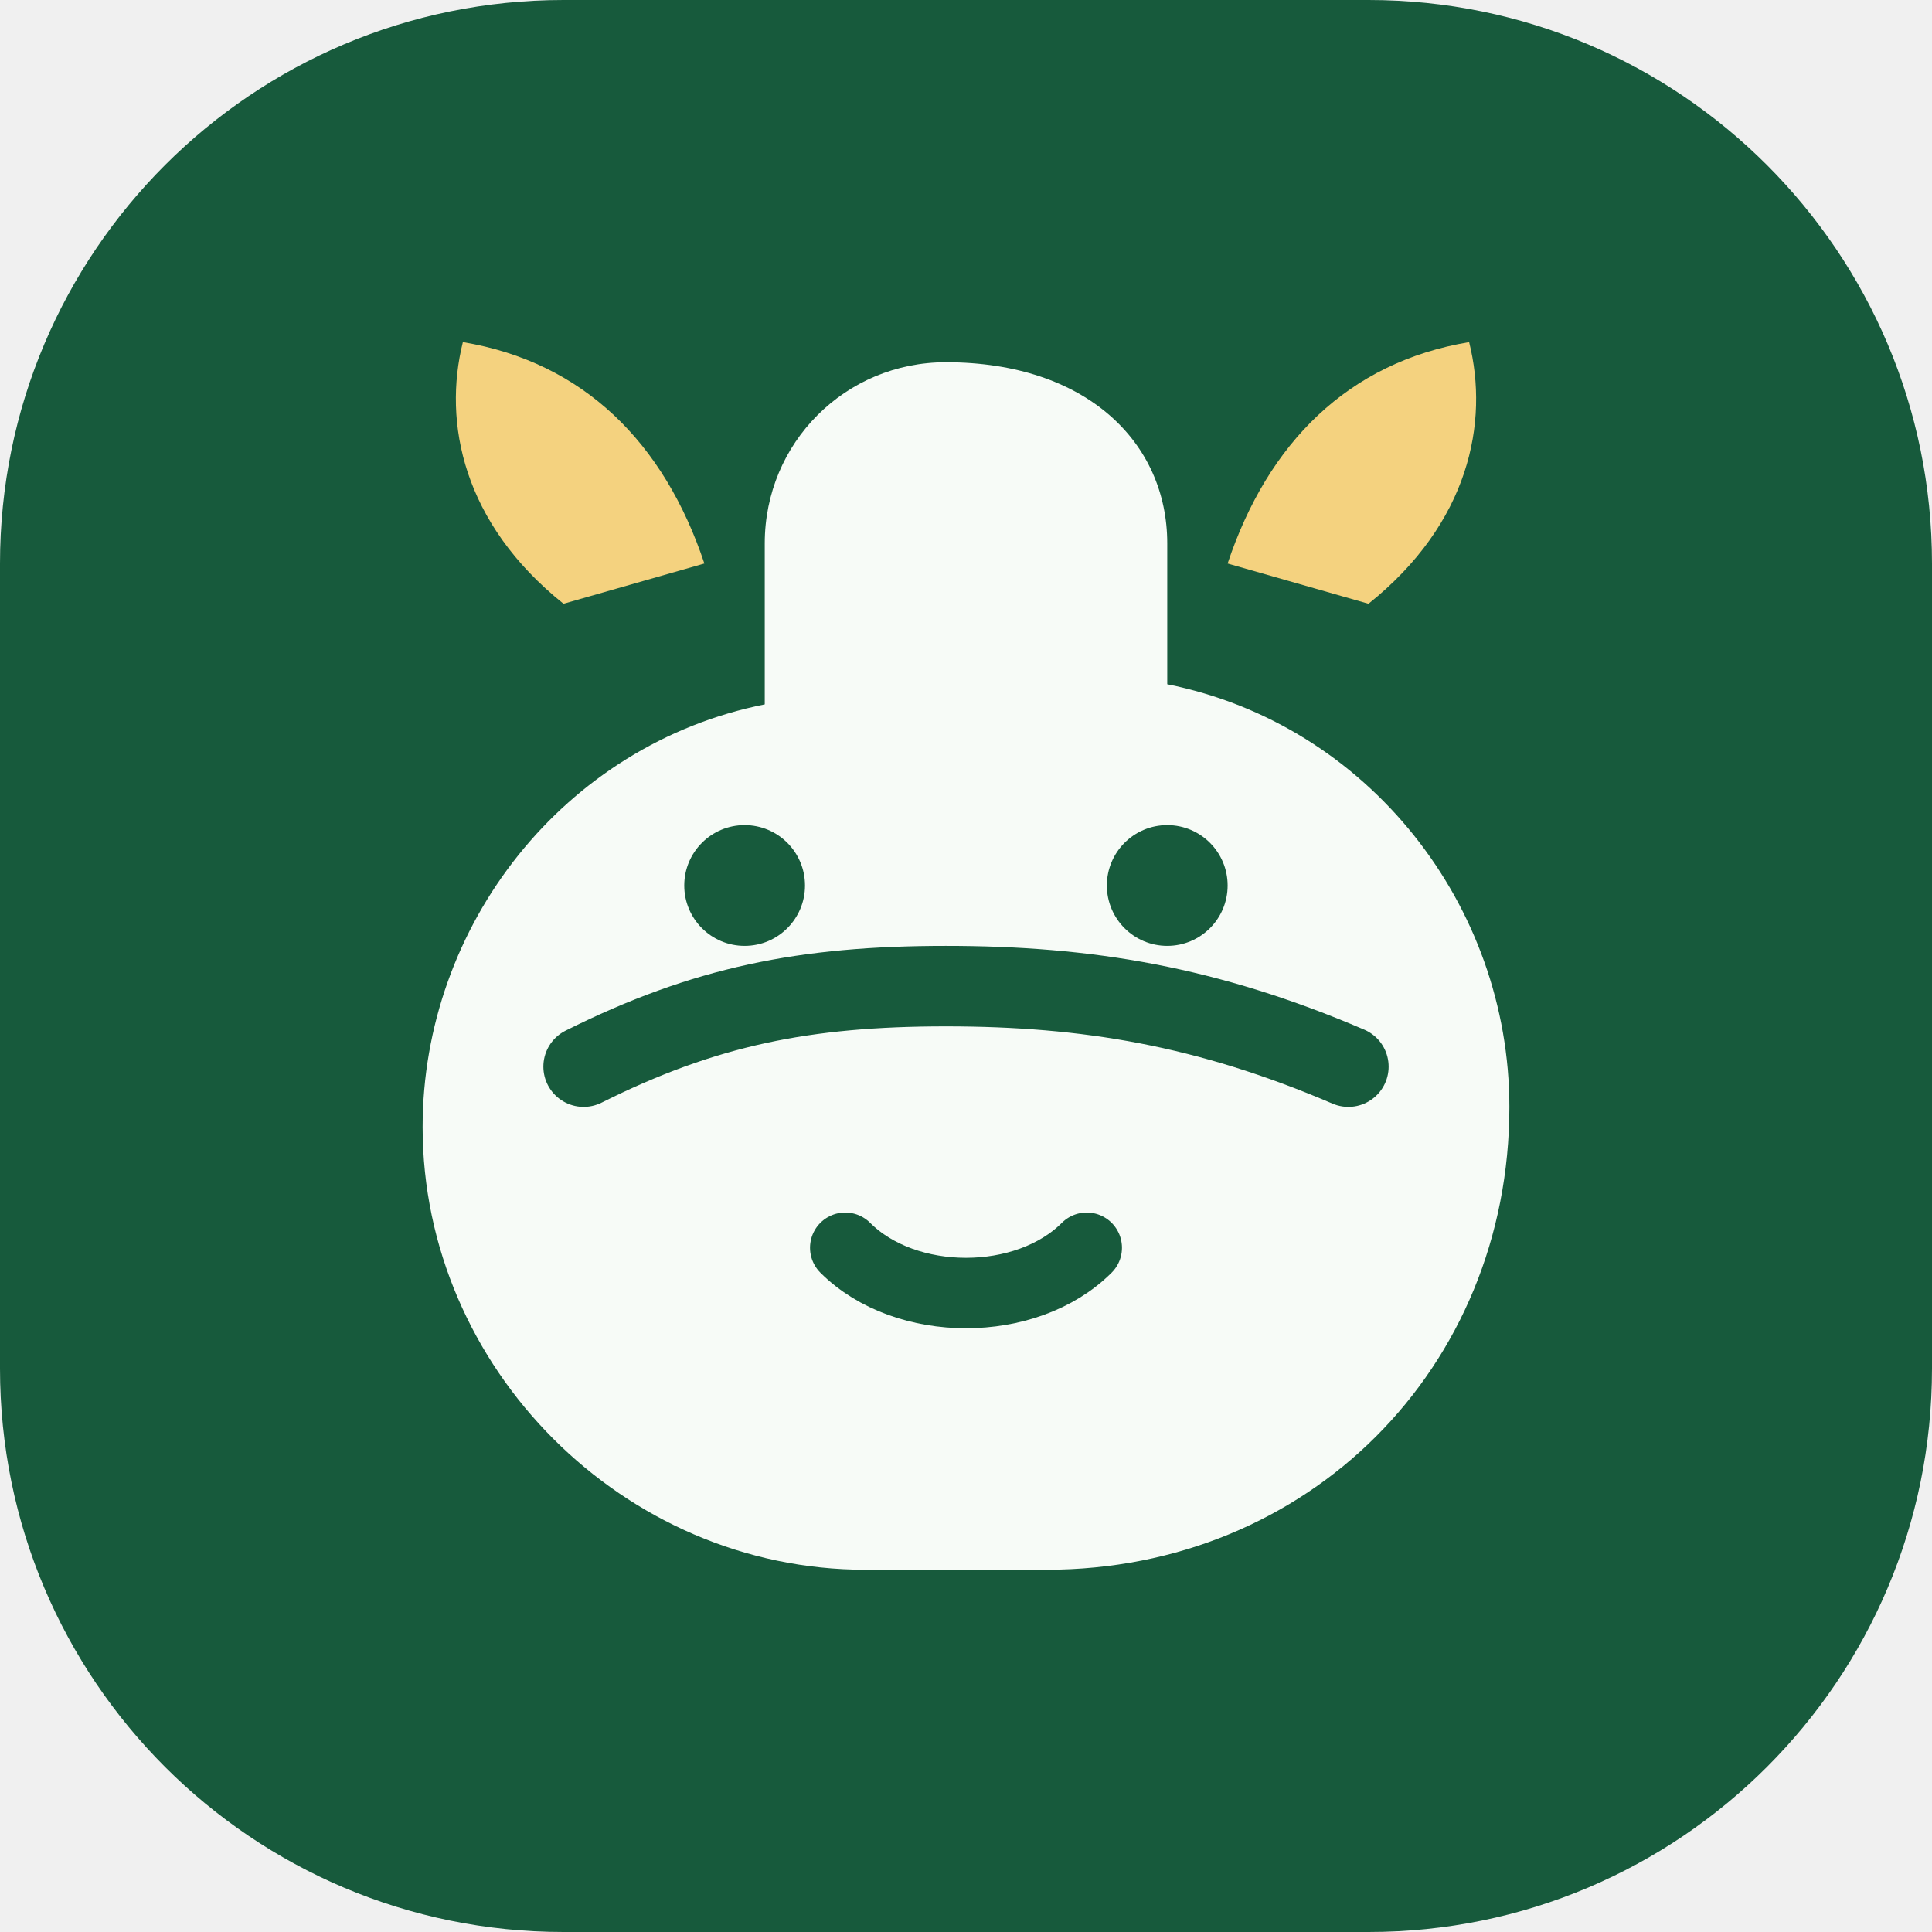
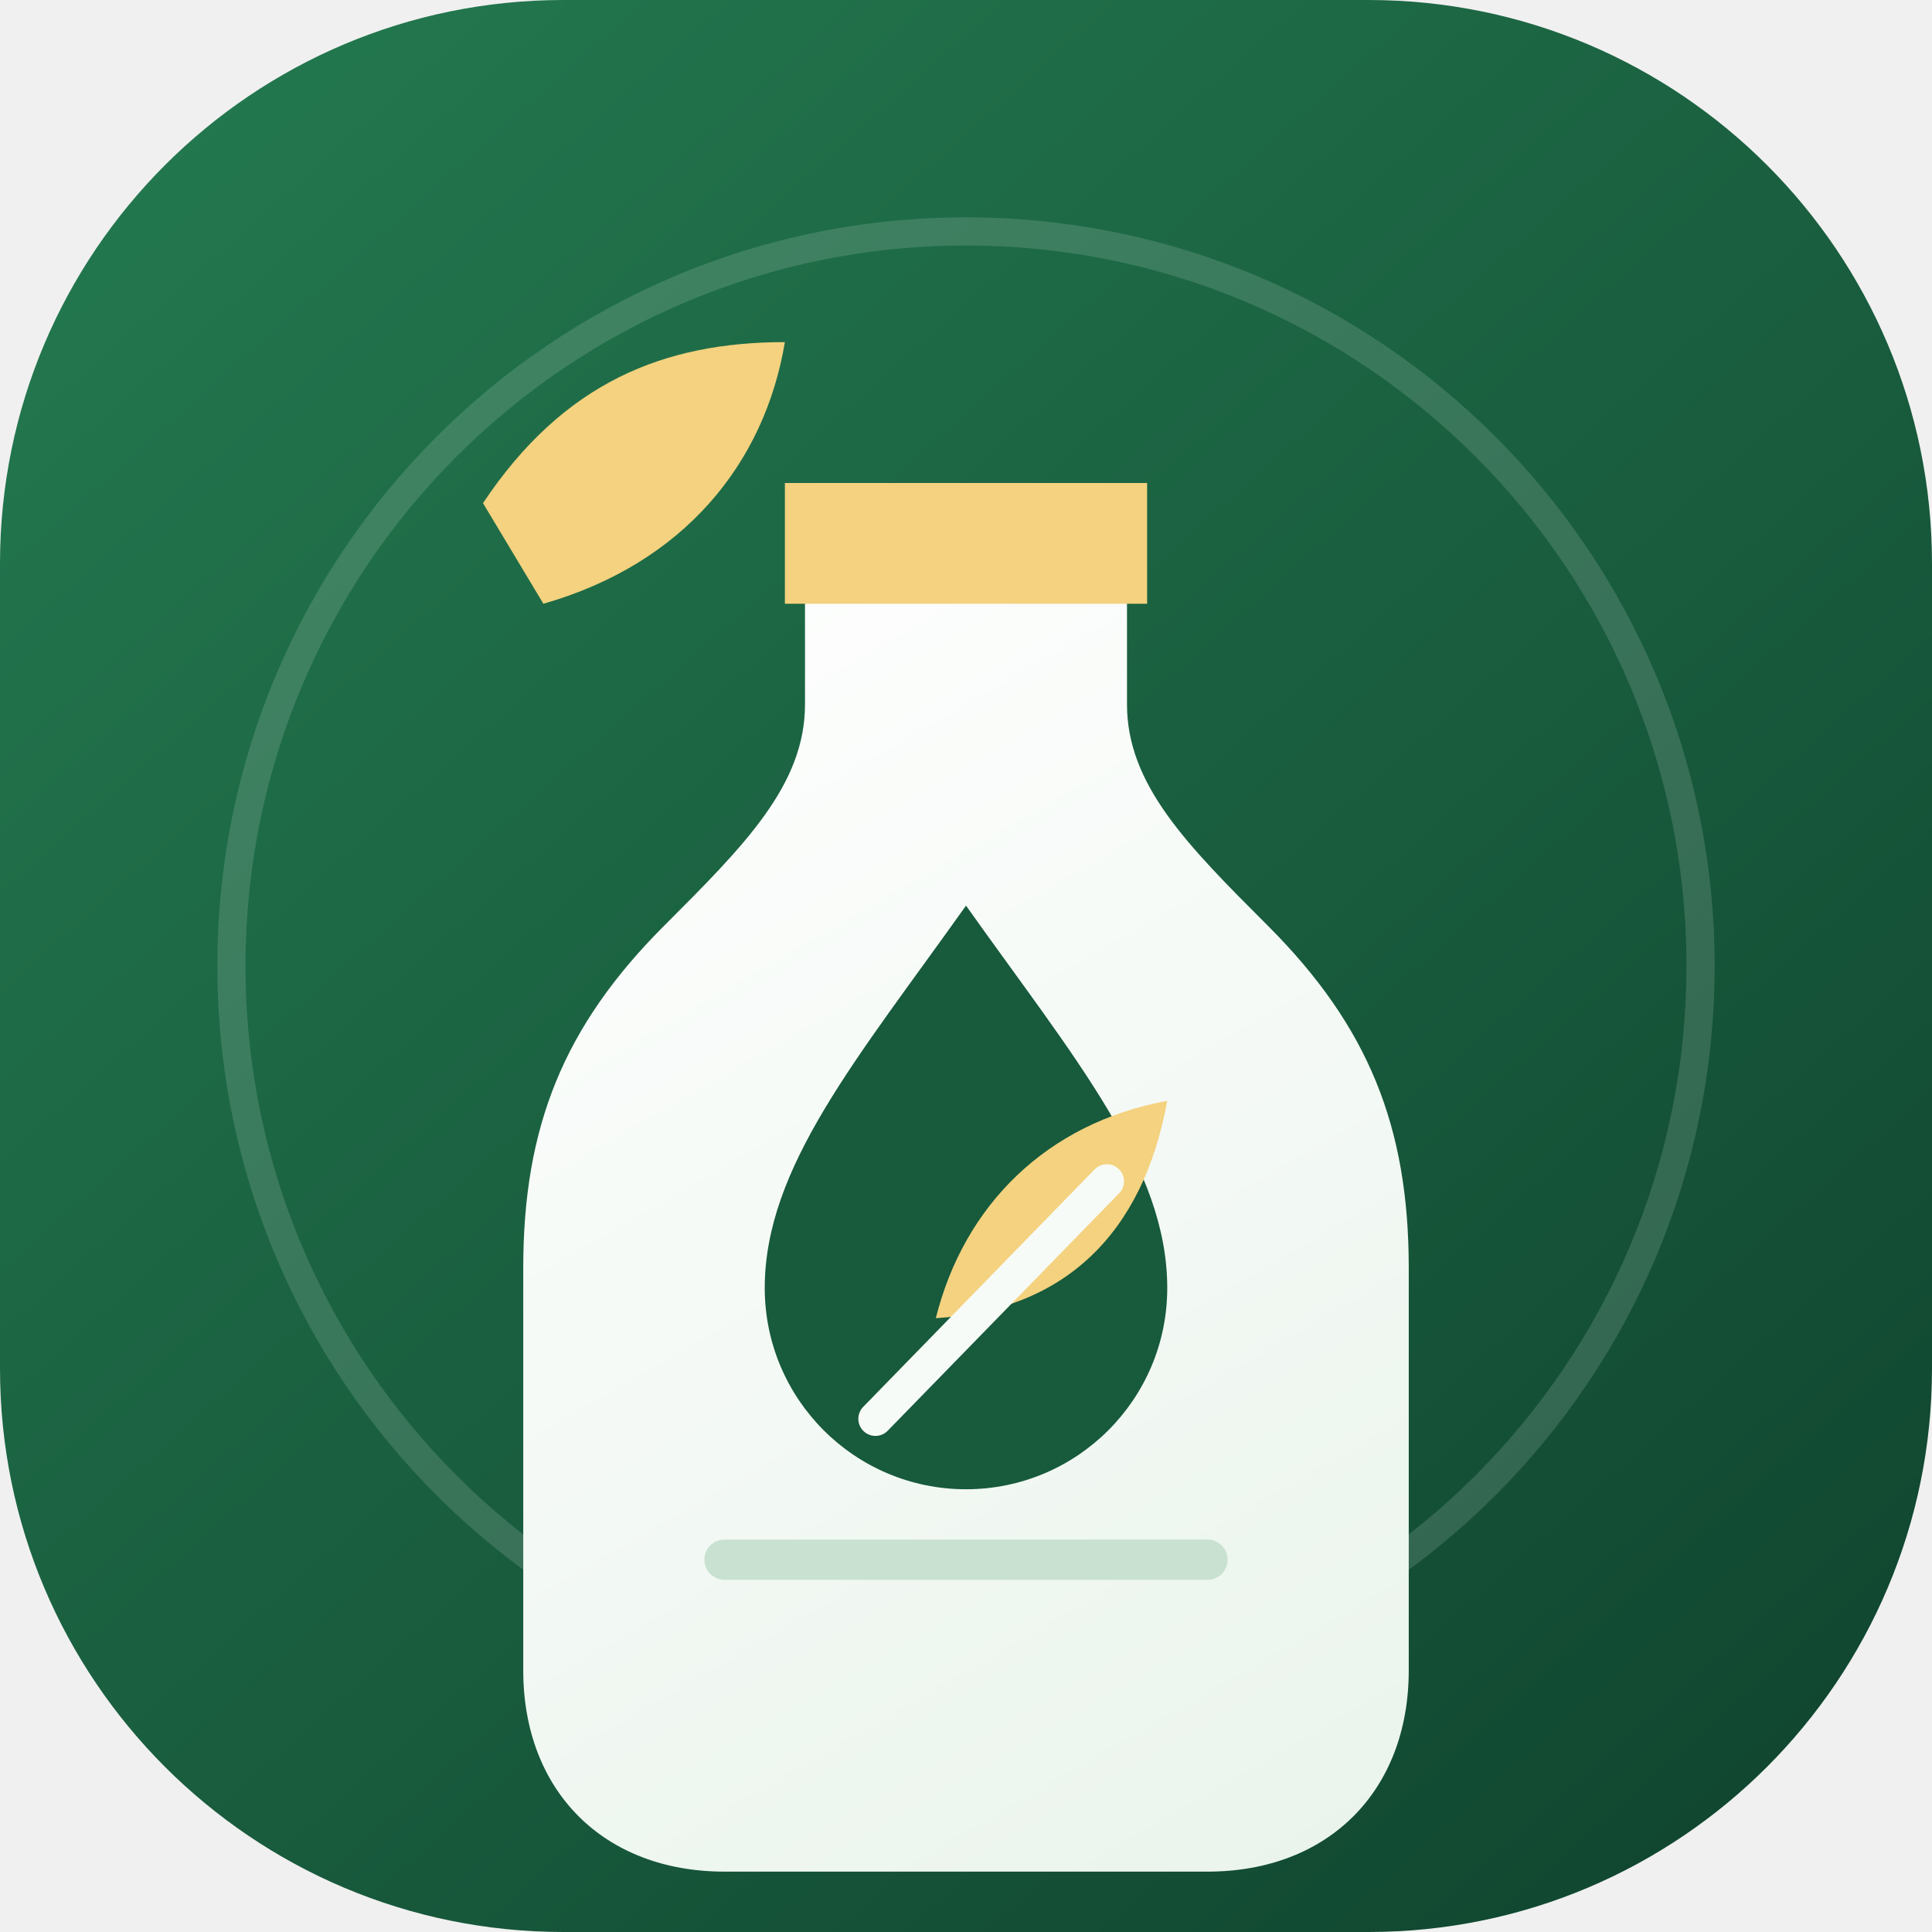
- <svg xmlns="http://www.w3.org/2000/svg" viewBox="0 0 96 96">
-   <rect width="96" height="96" rx="28" fill="#175a3c" />
-   <path d="M47 18c-5 0-9 4-9 9v8c-10 2-17 11-17 21 0 12 10 22 22 22h9c13 0 23-10 23-23 0-10-7-19-17-21v-7c0-5-4-9-11-9Z" fill="#f7fbf7" />
-   <path d="M29 53c6-3 11-4 18-4s13 1 20 4" fill="none" stroke="#175a3c" stroke-width="4" stroke-linecap="round" />
-   <circle cx="37" cy="44" r="3" fill="#175a3c" />
-   <circle cx="58" cy="44" r="3" fill="#175a3c" />
-   <path d="M42 62c3 3 9 3 12 0" fill="none" stroke="#175a3c" stroke-width="3.5" stroke-linecap="round" />
-   <path d="M28 30c-5-4-6-9-5-13 6 1 10 5 12 11M68 30c5-4 6-9 5-13-6 1-10 5-12 11" fill="#f4d27f" />
+ <svg xmlns="http://www.w3.org/2000/svg" viewBox="0 0 96 96" role="img" aria-label="Doodhwala fresh local milk mark">
+   <defs>
+     <linearGradient id="forest" x1="8" y1="4" x2="88" y2="94" gradientUnits="userSpaceOnUse">
+       <stop offset="0" stop-color="#23784f" />
+       <stop offset="1" stop-color="#10452f" />
+     </linearGradient>
+     <linearGradient id="milk" x1="29" y1="26" x2="67" y2="92" gradientUnits="userSpaceOnUse">
+       <stop offset="0" stop-color="#ffffff" />
+       <stop offset="1" stop-color="#eaf4ec" />
+     </linearGradient>
+   </defs>
+   <rect width="96" height="96" rx="28" fill="url(#forest)" />
+   <circle cx="48" cy="48" r="36.5" fill="none" stroke="#fff" stroke-opacity=".14" stroke-width="1.4" />
+   <path d="M24 25c4-6 9-8 15-8-1 6-5 11-12 13" fill="#f4d27f" />
+   <path d="M40 25h16v10c0 4 3 7 7 11 5 5 7 10 7 17v20c0 6-4 10-10 10H36c-6 0-10-4-10-10V63c0-7 2-12 7-17 4-4 7-7 7-11Z" fill="url(#milk)" />
+   <path d="M39 24h18v6H39z" rx="2" fill="#f4d27f" />
+   <path d="M48 45c-5.4 7.6-10 13-10 19a10 10 0 0 0 20 0c0-6-4.6-11.4-10-19Z" fill="#175a3c" />
+   <path d="M46.5 65.5c1.4-5.6 5.5-9.7 11.5-10.8-1.2 6.6-5.1 10.4-11.5 10.8Z" fill="#f4d27f" />
+   <path d="M43.5 70.5 55 58.7" fill="none" stroke="#f7fbf7" stroke-width="1.7" stroke-linecap="round" />
+   <path d="M36 77.5h24" fill="none" stroke="#c8e1d0" stroke-width="2" stroke-linecap="round" />
</svg>
